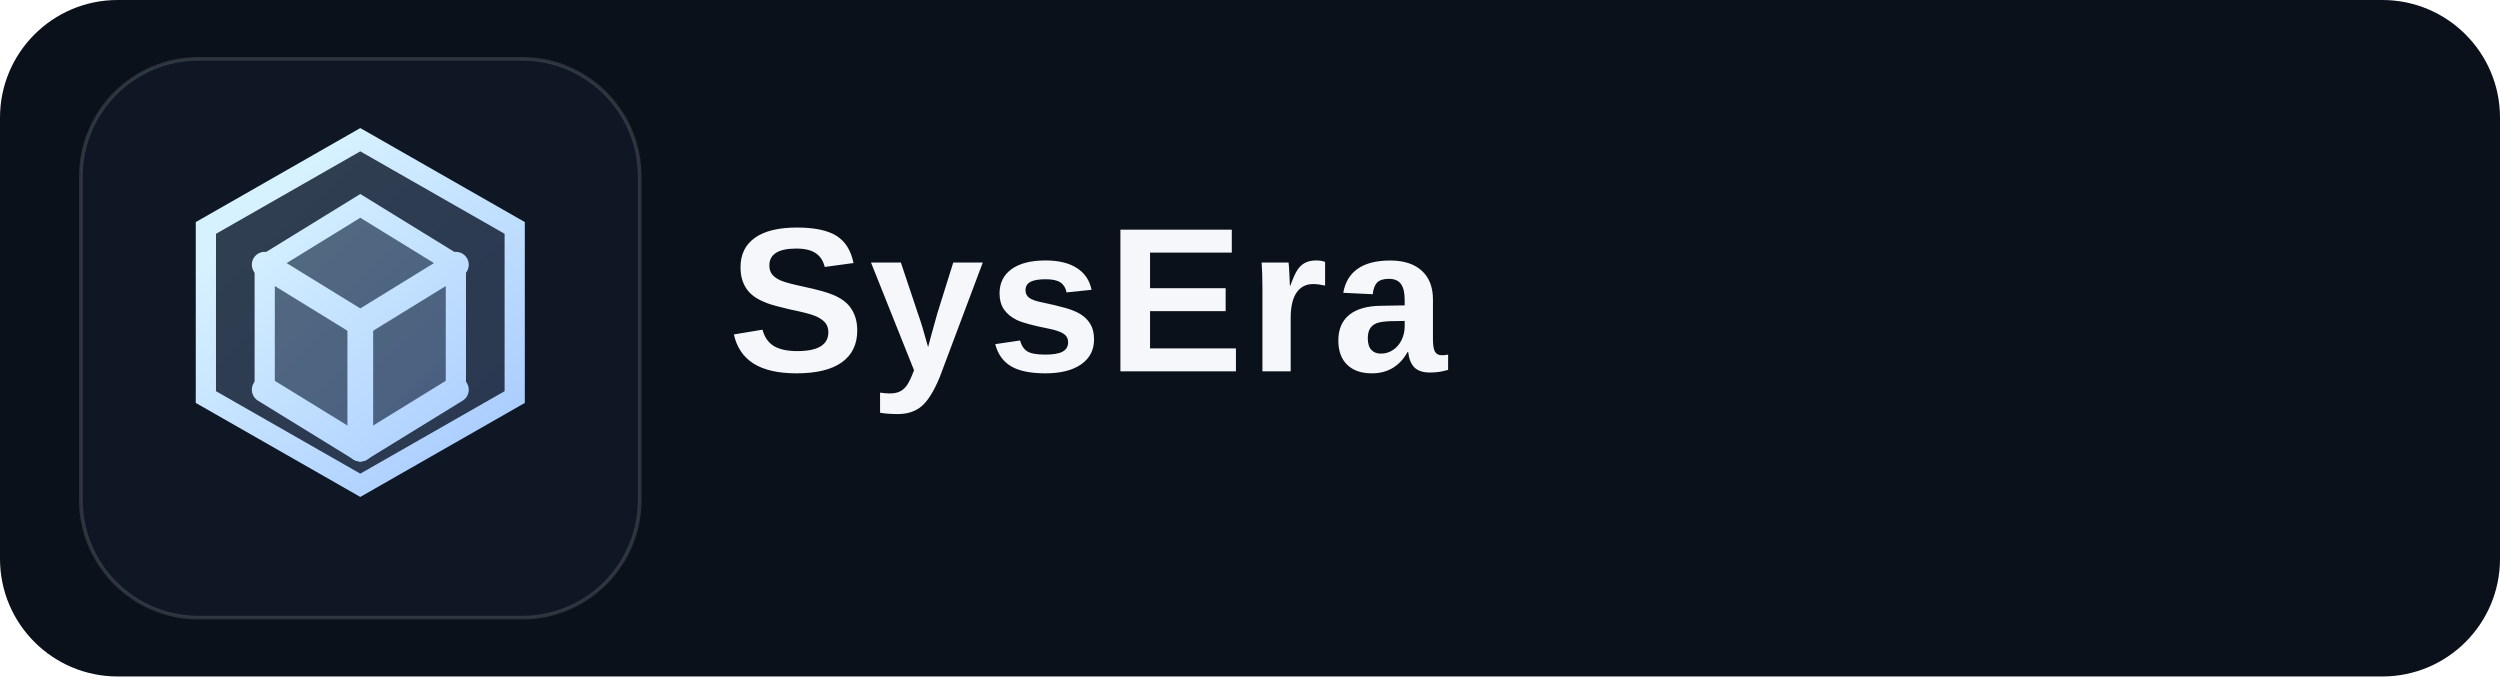
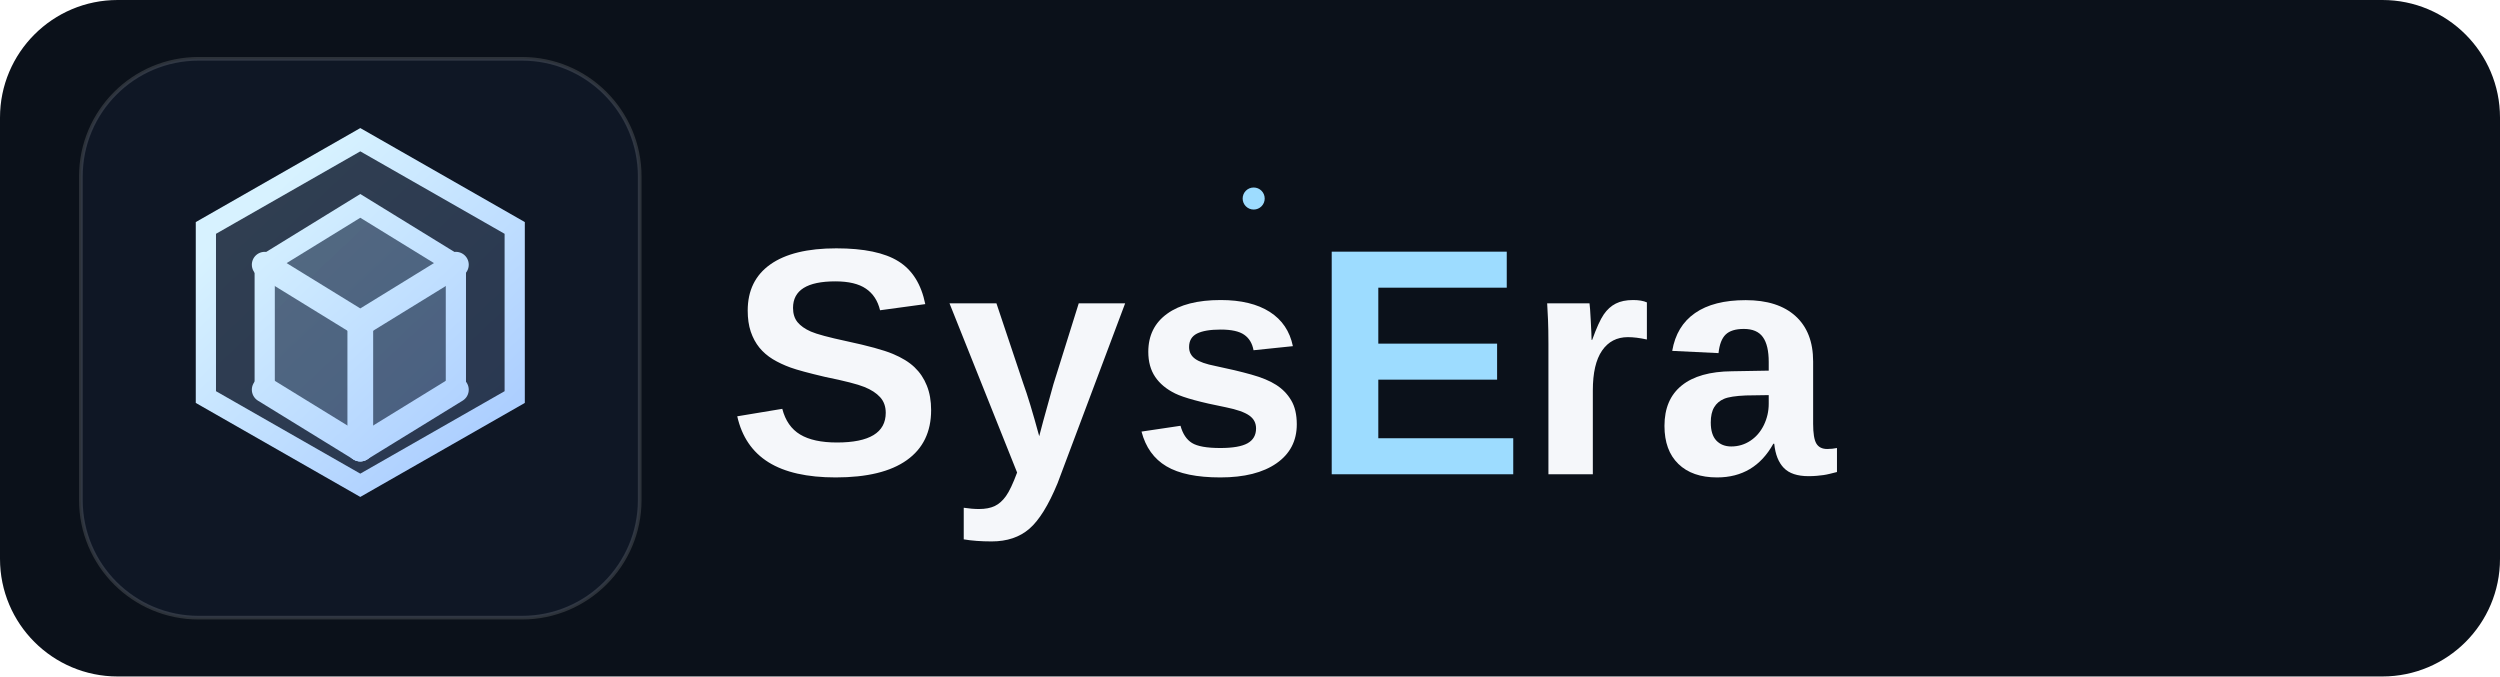
<svg xmlns="http://www.w3.org/2000/svg" width="680" height="184" viewBox="0 0 680 184" fill="none">
  <defs>
    <linearGradient id="sysEraGradient" x1="24" y1="16" x2="150" y2="150" gradientUnits="userSpaceOnUse">
      <stop stop-color="#BFE9FF" />
      <stop offset="1" stop-color="#7FA8FF" />
    </linearGradient>
    <linearGradient id="sysEraStroke" x1="48" y1="40" x2="132" y2="130" gradientUnits="userSpaceOnUse">
      <stop stop-color="#D7F2FF" />
      <stop offset="1" stop-color="#9BC0FF" />
    </linearGradient>
  </defs>
  <rect width="680" height="184" rx="32" fill="#0B111A" />
  <g transform="translate(22 16)">
    <rect x="0" y="0" width="152" height="152" rx="32" fill="#0F1725" stroke="rgba(255,255,255,0.14)" />
    <path d="M76 22L118 46V92L76 116L34 92V46L76 22Z" fill="url(#sysEraGradient)" fill-opacity="0.20" stroke="url(#sysEraStroke)" stroke-width="5.5" />
    <path d="M76 40L102 56V90L76 106L50 90V56L76 40Z" fill="url(#sysEraGradient)" fill-opacity="0.28" stroke="url(#sysEraStroke)" stroke-width="5.5" />
    <path d="M50 56L76 72L102 56" stroke="url(#sysEraStroke)" stroke-width="7" stroke-linecap="round" stroke-linejoin="round" />
    <path d="M76 72V106" stroke="url(#sysEraStroke)" stroke-width="7" stroke-linecap="round" />
    <path d="M76 106L50 90" stroke="url(#sysEraStroke)" stroke-width="7" stroke-linecap="round" />
    <path d="M76 106L102 90" stroke="url(#sysEraStroke)" stroke-width="7" stroke-linecap="round" />
  </g>
  <g transform="translate(198 43)">
-     <text x="0" y="58" fill="#F5F7FA" font-family="Space Grotesk, Segoe UI, Arial, sans-serif" font-size="56" font-weight="600" letter-spacing="0.02em">SysEra</text>
+     <text x="0" y="86" fill="#F5F7FA" font-family="Sora, Segoe UI, Arial, sans-serif" font-size="88" font-weight="600" letter-spacing="0.01em">Sys<tspan fill="#9DDCFF">E</tspan>ra</text>
+     <circle cx="143" cy="11" r="3" fill="#9DDCFF" />
  </g>
</svg>
